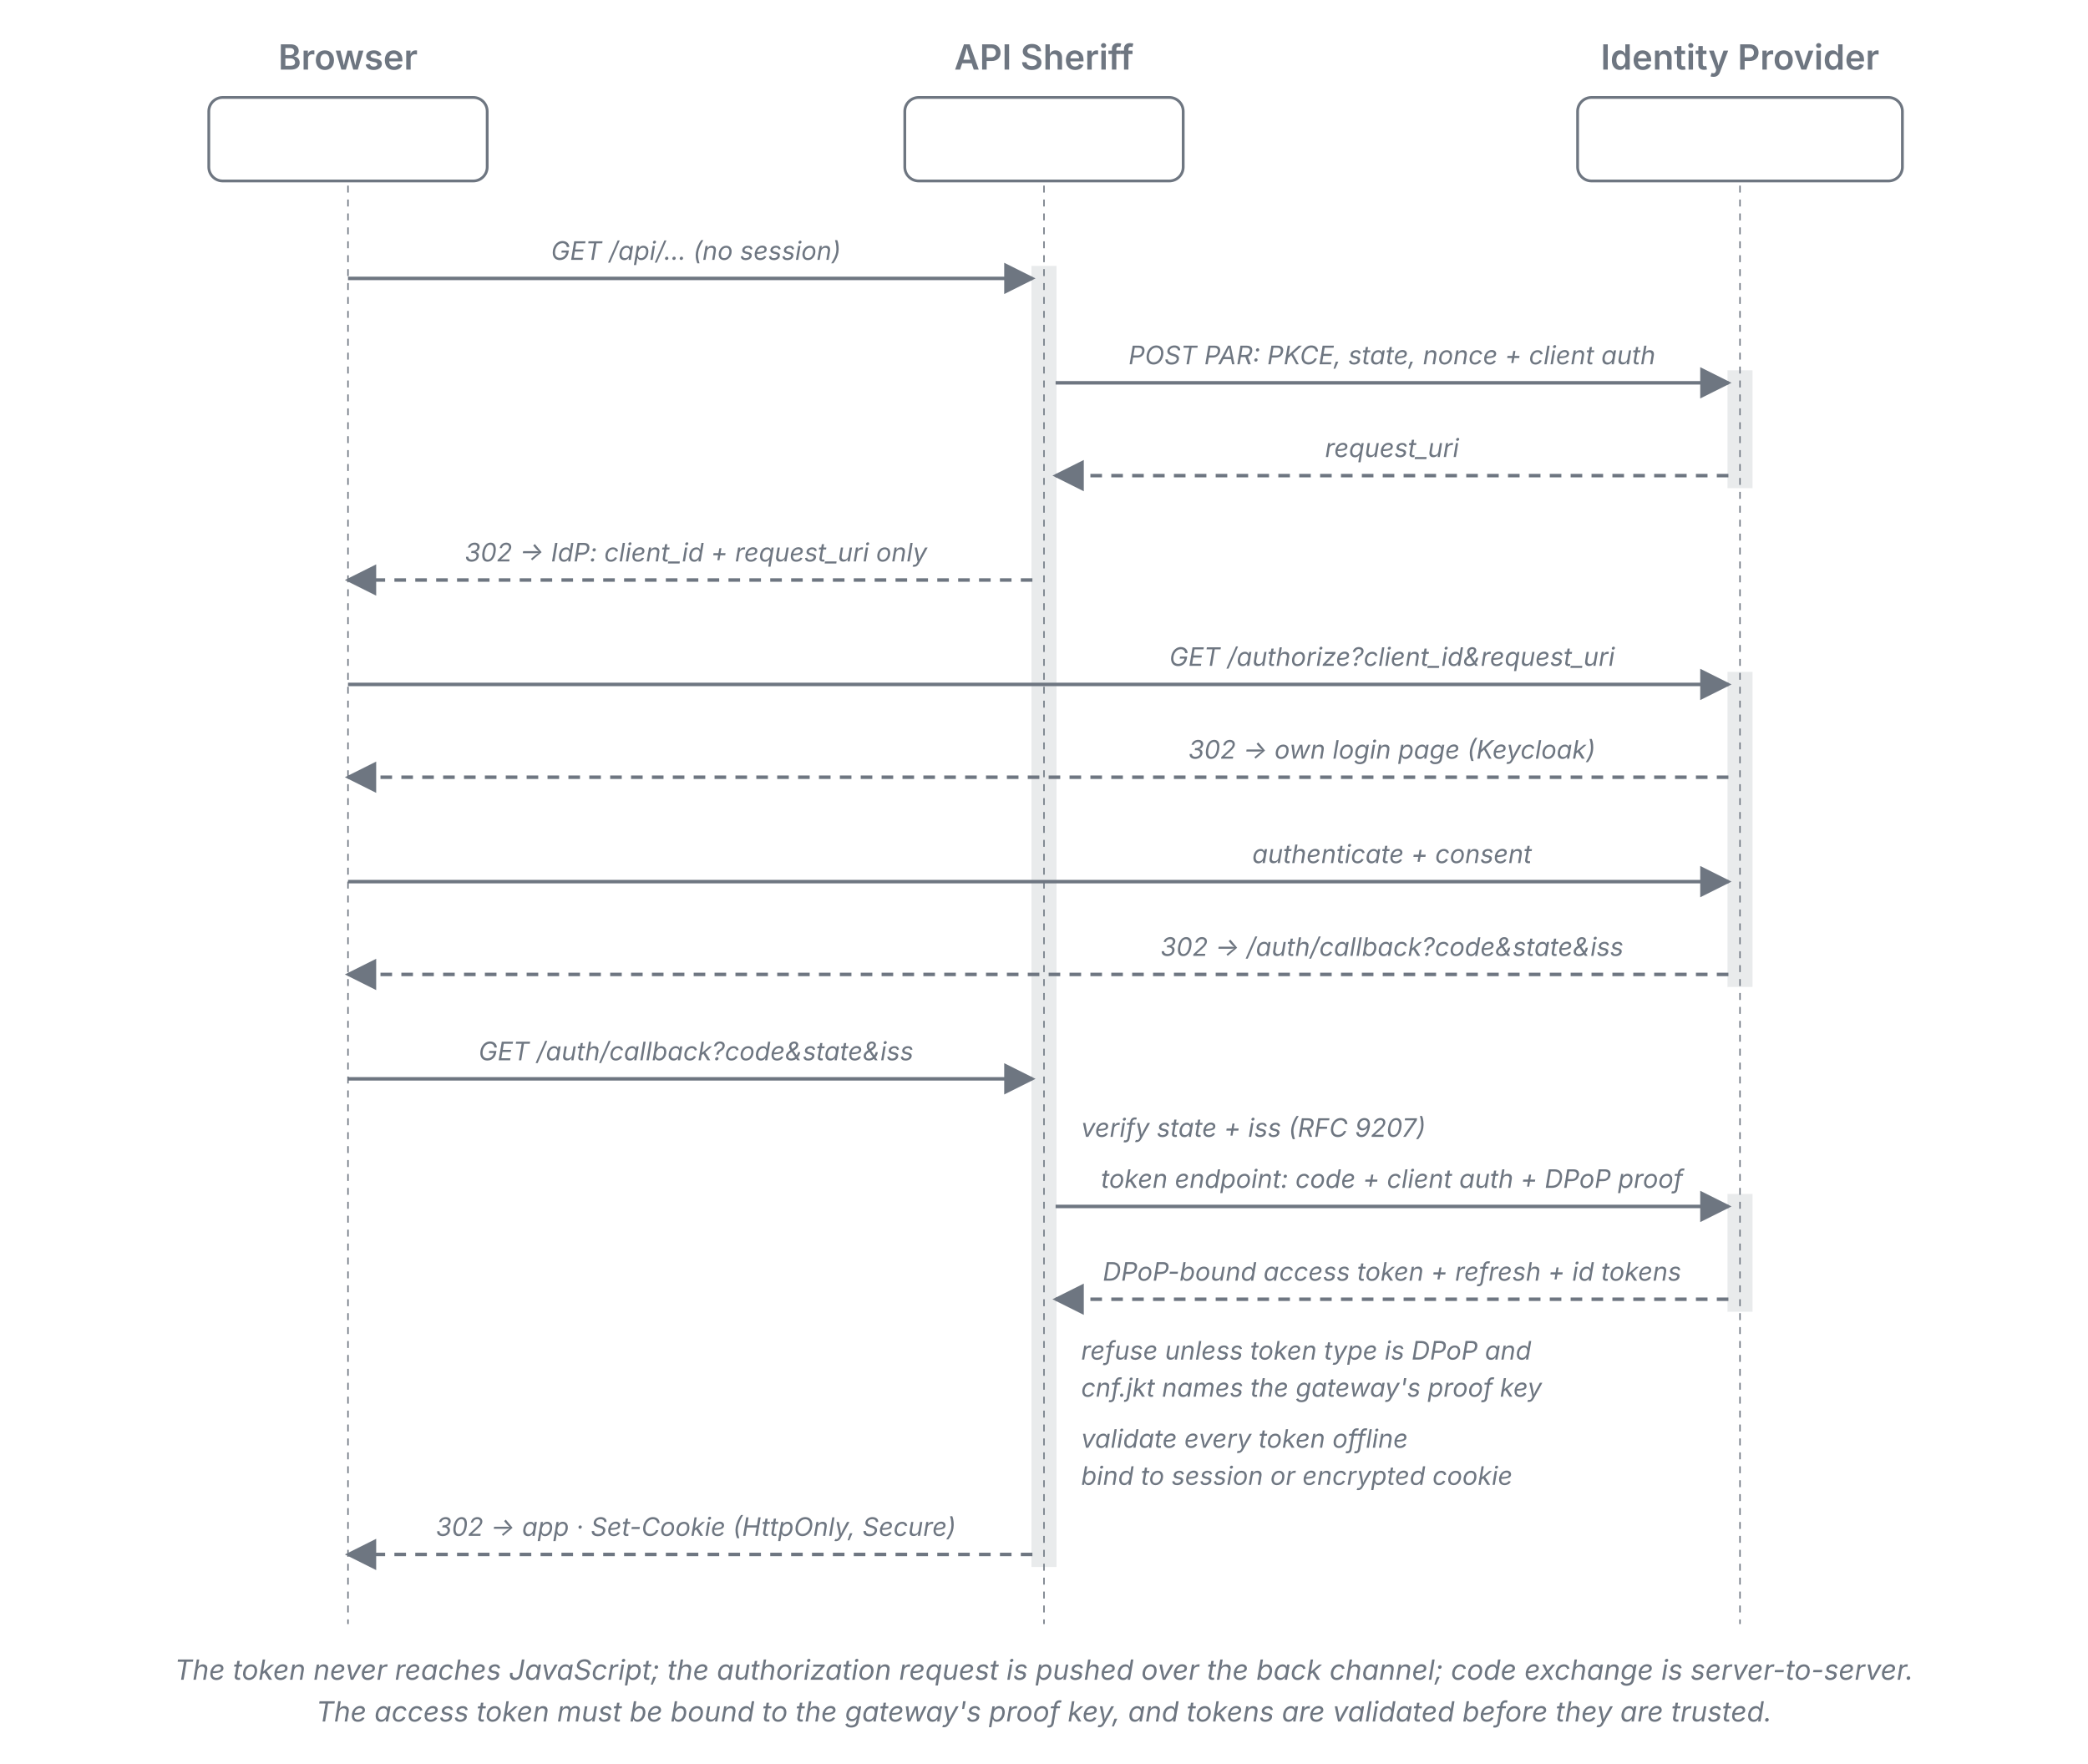
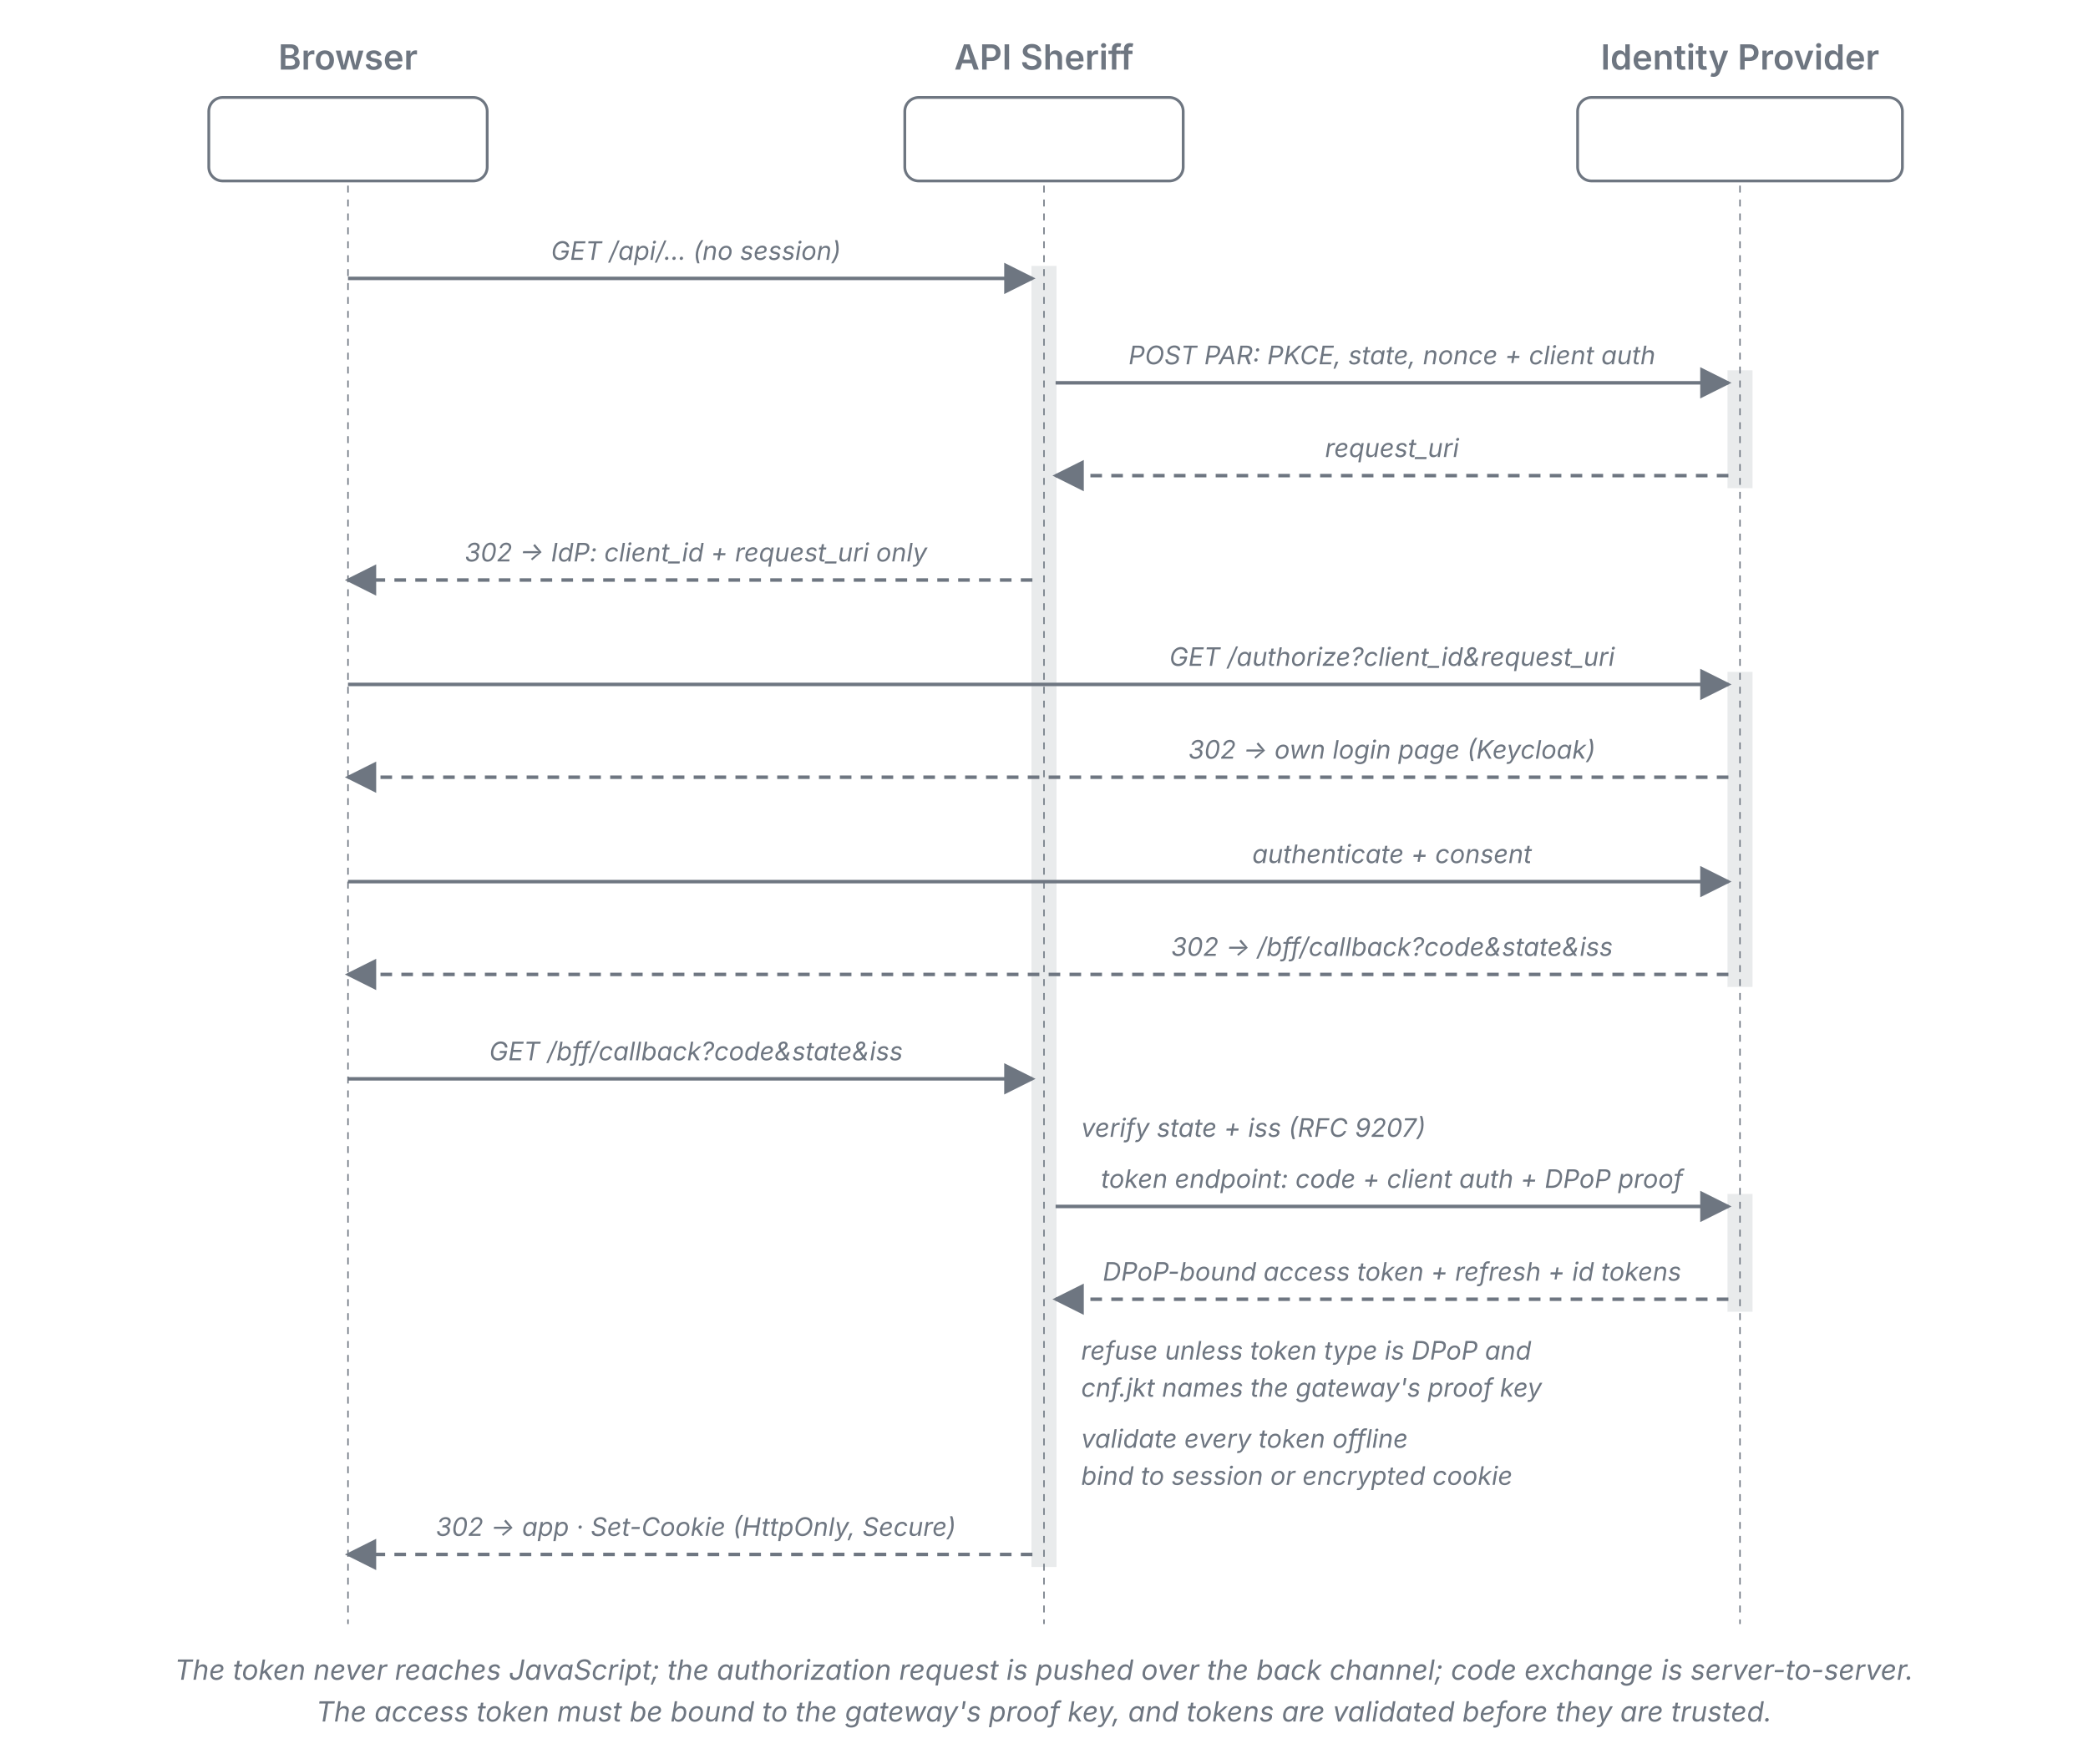
<svg xmlns="http://www.w3.org/2000/svg" viewBox="0 0 900 760" role="img" aria-labelledby="title desc" font-family="ui-sans-serif, -apple-system, system-ui, 'Segoe UI', sans-serif">
  <defs>
    <marker id="arrow" viewBox="0 0 10 10" refX="9" refY="5" markerWidth="9" markerHeight="9" orient="auto">
      <path d="M0,0 L10,5 L0,10 z" class="arrow-fill" />
    </marker>
    <style>
      .col-header   { font-size: 15px; font-weight: 600; fill: #6e7681; text-anchor: middle; }
      .stroke       { stroke: #6e7681; stroke-width: 1.2; fill: none; }
      .sep          { stroke: #6e7681; stroke-width: 0.6; stroke-dasharray: 3 3; }
      .arrow        { stroke: #6e7681; stroke-width: 1.5; fill: none; }
      .arrow-return { stroke: #6e7681; stroke-width: 1.5; fill: none; stroke-dasharray: 5 4; }
      .arrow-fill   { fill: #6e7681; }
      .arrow-lbl    { font-size: 11px; fill: #6e7681; text-anchor: middle; font-style: italic; }
      .activation   { stroke: #6e7681; stroke-width: 0.8; fill: #6e7681; opacity: 0.15; }
      .note         { font-size: 11px; fill: #6e7681; text-anchor: start; font-style: italic; }
      .caption      { font-size: 12px; fill: #6e7681; text-anchor: middle; font-style: italic; }
    </style>
  </defs>
  <text x="150" y="30" class="col-header">Browser</text>
  <rect class="stroke" x="90" y="42" width="120" height="36" rx="6" />
  <line class="sep" x1="150" y1="80" x2="150" y2="700" />
  <text x="450" y="30" class="col-header">API Sheriff</text>
  <rect class="stroke" x="390" y="42" width="120" height="36" rx="6" />
  <line class="sep" x1="450" y1="80" x2="450" y2="700" />
  <text x="750" y="30" class="col-header">Identity Provider</text>
  <rect class="stroke" x="680" y="42" width="140" height="36" rx="6" />
  <line class="sep" x1="750" y1="80" x2="750" y2="700" />
  <rect class="activation" x="445" y="115" width="10" height="560" />
  <rect class="activation" x="745" y="160" width="10" height="50" />
  <rect class="activation" x="745" y="290" width="10" height="135" />
  <rect class="activation" x="745" y="515" width="10" height="50" />
  <line class="arrow" x1="150" y1="120" x2="445" y2="120" marker-end="url(#arrow)" />
  <text x="300" y="112" class="arrow-lbl">GET /api/… (no session)</text>
  <line class="arrow" x1="455" y1="165" x2="745" y2="165" marker-end="url(#arrow)" />
  <text x="600" y="157" class="arrow-lbl">POST PAR: PKCE, state, nonce + client auth</text>
  <line class="arrow-return" x1="745" y1="205" x2="455" y2="205" marker-end="url(#arrow)" />
  <text x="600" y="197" class="arrow-lbl">request_uri</text>
  <line class="arrow-return" x1="445" y1="250" x2="150" y2="250" marker-end="url(#arrow)" />
  <text x="300" y="242" class="arrow-lbl">302 → IdP: client_id + request_uri only</text>
  <line class="arrow" x1="150" y1="295" x2="745" y2="295" marker-end="url(#arrow)" />
  <text x="600" y="287" class="arrow-lbl">GET /authorize?client_id&amp;request_uri</text>
  <line class="arrow-return" x1="745" y1="335" x2="150" y2="335" marker-end="url(#arrow)" />
  <text x="600" y="327" class="arrow-lbl">302 → own login page (Keycloak)</text>
  <line class="arrow" x1="150" y1="380" x2="745" y2="380" marker-end="url(#arrow)" />
  <text x="600" y="372" class="arrow-lbl">authenticate + consent</text>
  <line class="arrow-return" x1="745" y1="420" x2="150" y2="420" marker-end="url(#arrow)" />
-   <text x="600" y="412" class="arrow-lbl">302 → /auth/callback?code&amp;state&amp;iss</text>
+   <text x="600" y="412" class="arrow-lbl">302 → /bff/callback?code&amp;state&amp;iss</text>
  <line class="arrow" x1="150" y1="465" x2="445" y2="465" marker-end="url(#arrow)" />
-   <text x="300" y="457" class="arrow-lbl">GET /auth/callback?code&amp;state&amp;iss</text>
+   <text x="300" y="457" class="arrow-lbl">GET /bff/callback?code&amp;state&amp;iss</text>
  <text x="466" y="490" class="note">verify state + iss (RFC 9207)</text>
  <line class="arrow" x1="455" y1="520" x2="745" y2="520" marker-end="url(#arrow)" />
  <text x="600" y="512" class="arrow-lbl">token endpoint: code + client auth + DPoP proof</text>
  <line class="arrow-return" x1="745" y1="560" x2="455" y2="560" marker-end="url(#arrow)" />
  <text x="600" y="552" class="arrow-lbl">DPoP-bound access token + refresh + id tokens</text>
  <text x="466" y="586" class="note">refuse unless token type is DPoP and</text>
  <text x="466" y="602" class="note">cnf.jkt names the gateway's proof key</text>
  <text x="466" y="624" class="note">validate every token offline</text>
  <text x="466" y="640" class="note">bind to session or encrypted cookie</text>
  <line class="arrow-return" x1="445" y1="670" x2="150" y2="670" marker-end="url(#arrow)" />
  <text x="300" y="662" class="arrow-lbl">302 → app · Set-Cookie (HttpOnly, Secure)</text>
  <text x="450" y="724" class="caption">The token never reaches JavaScript; the authorization request is pushed over the back channel; code exchange is server-to-server.</text>
  <text x="450" y="742" class="caption">The access token must be bound to the gateway's proof key, and tokens are validated before they are trusted.</text>
</svg>
